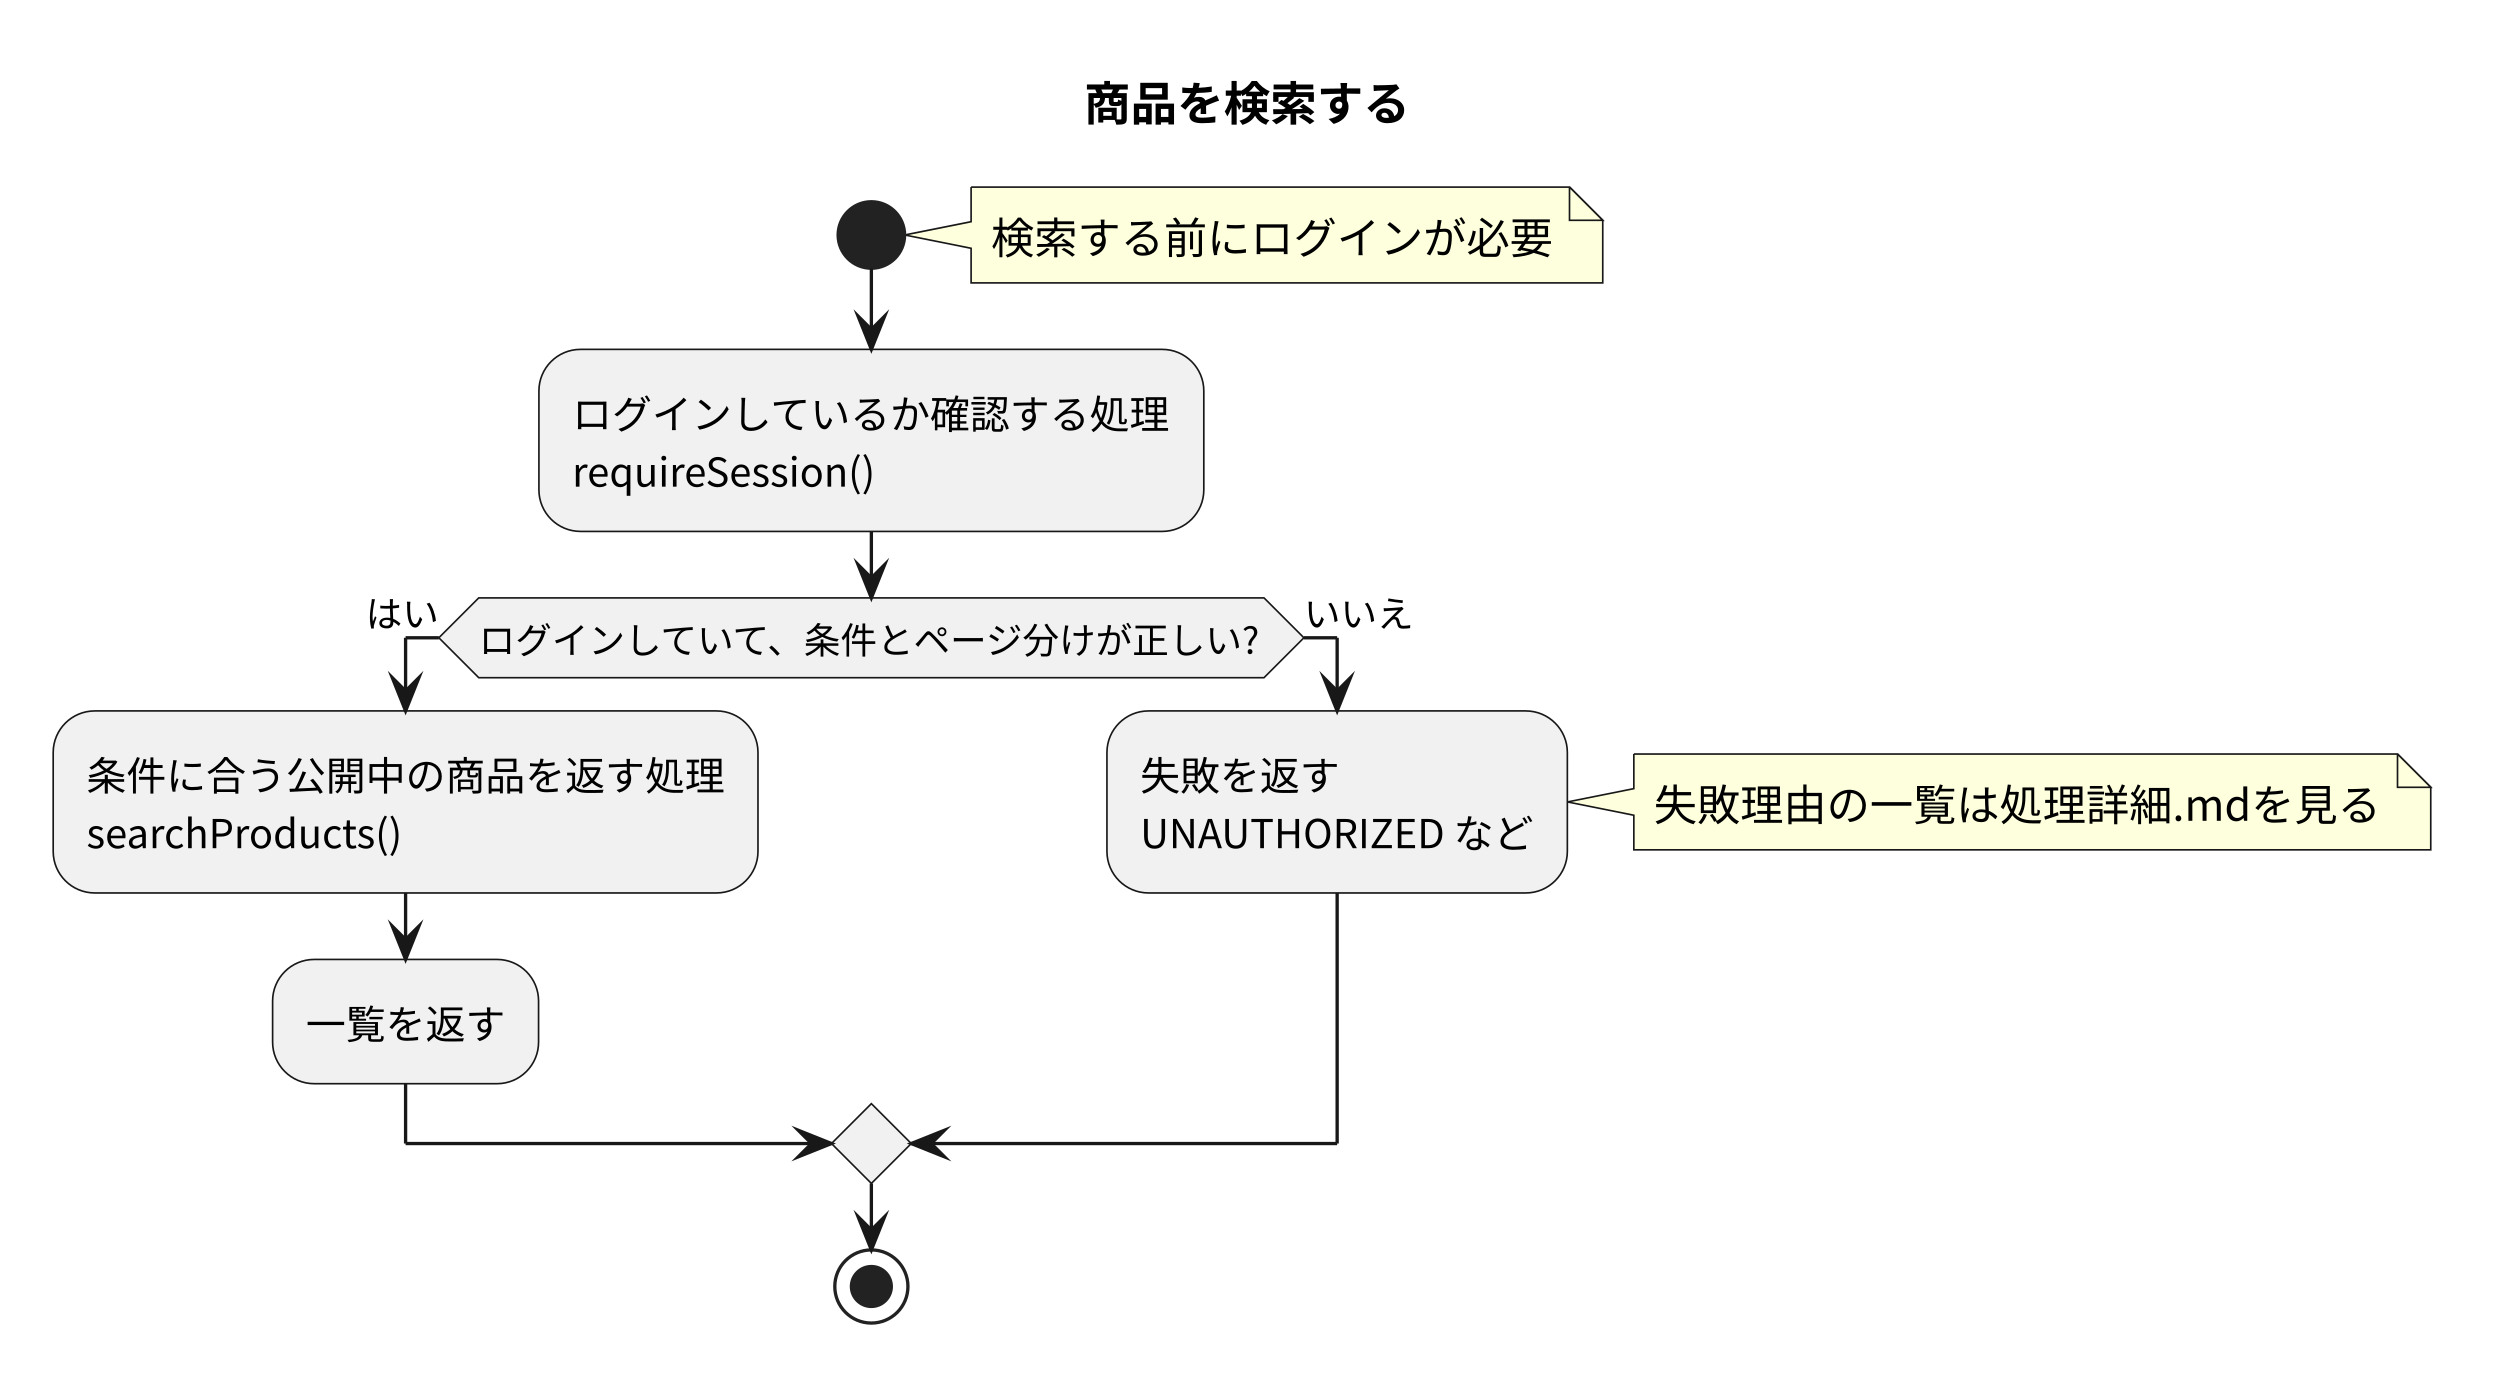
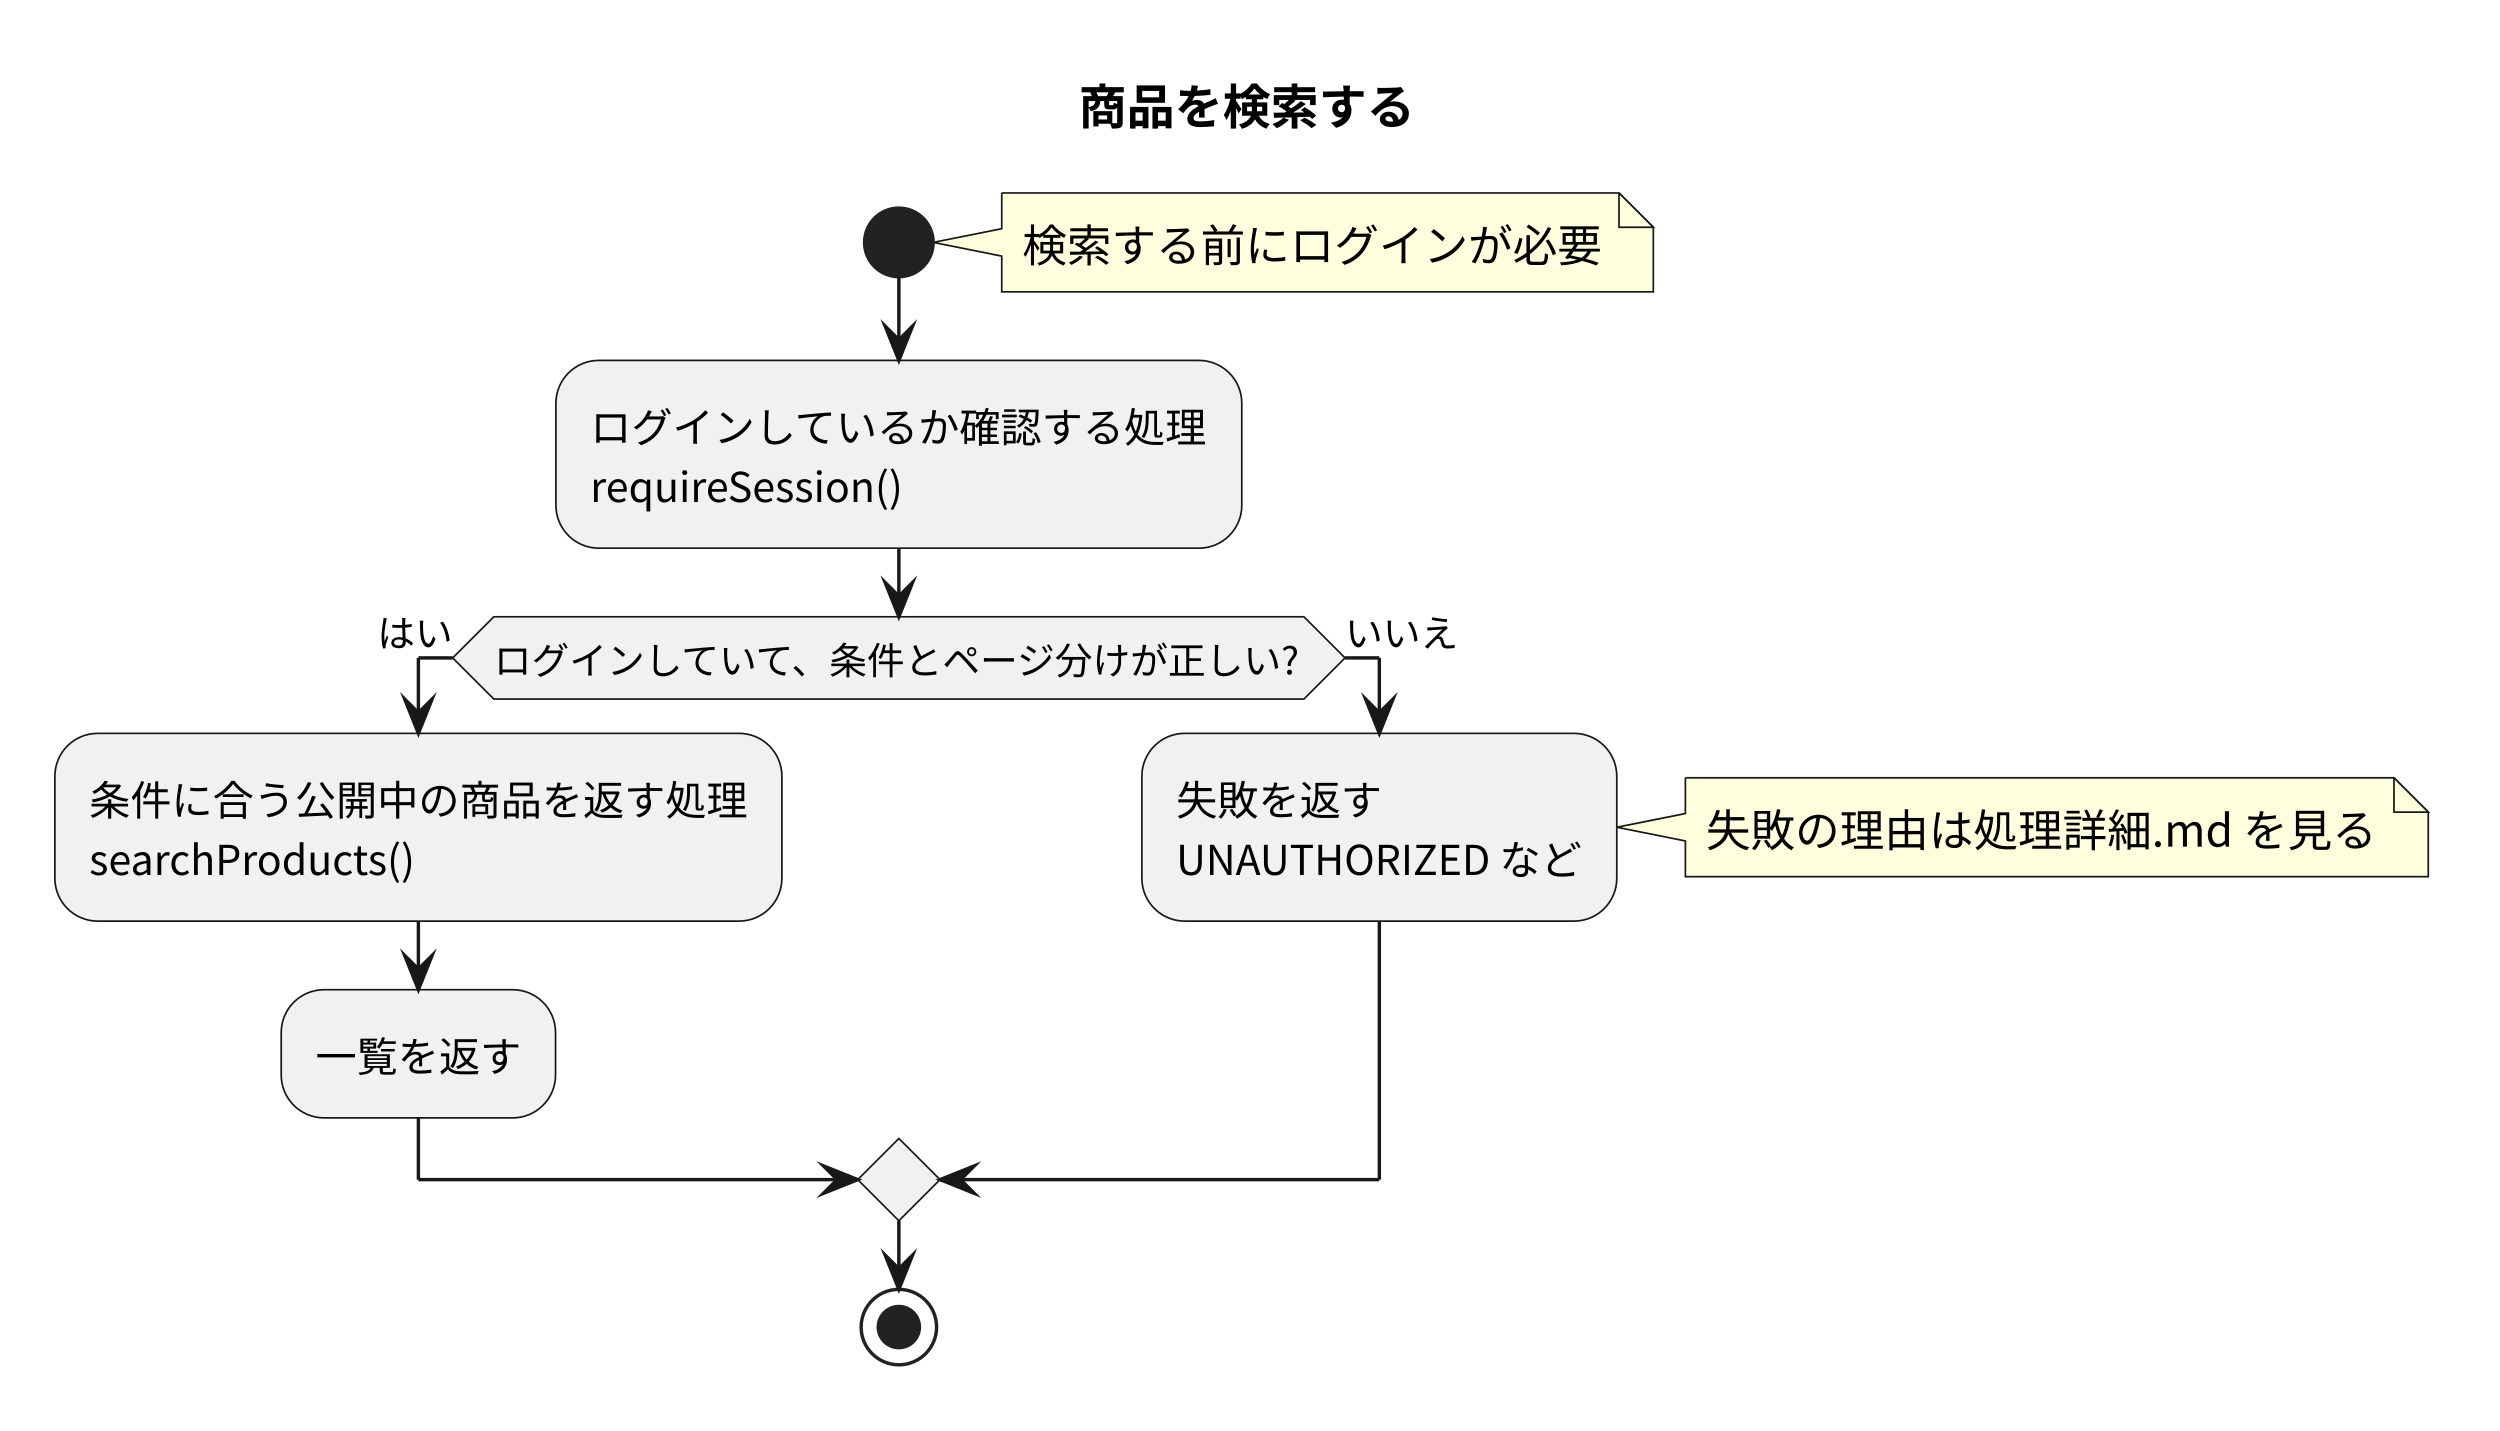
- <svg xmlns="http://www.w3.org/2000/svg" version="1.1" data-diagram-type="ACTIVITY" style="width:752px;height:417px;background:#FFFFFF;" width="752px" height="417px" viewBox="0 0 752 417" zoomAndPan="magnify" preserveAspectRatio="none" contentStyleType="text/css">
+ <svg xmlns="http://www.w3.org/2000/svg" version="1.1" data-diagram-type="ACTIVITY" style="width:729px;height:417px;background:#FFFFFF;" width="729px" height="417px" viewBox="0 0 729 417" zoomAndPan="magnify" preserveAspectRatio="none" contentStyleType="text/css">
  <defs />
  <g font-family="sans-serif" lengthAdjust="spacing">
    <g class="title" data-source-line="7">
-       <text x="326.085" y="36.24" fill="#000" font-size="14" textLength="98" font-weight="700" font-family="'Noto Sans CJK JP'">商品を検索する</text>
+       <text x="314.541" y="36.24" fill="#000" font-size="14" textLength="98" font-weight="700" font-family="'Noto Sans CJK JP'">商品を検索する</text>
    </g>
    <path d="M292.107,56.272 L292.107,66.684 L272.107,70.684 L292.107,74.684 L292.107,85.096 A0,0 0 0 0 292.107,85.096 L482.107,85.096 A0,0 0 0 0 482.107,85.096 L482.107,66.272 L472.107,56.272 L292.107,56.272 A0,0 0 0 0 292.107,56.272" style="stroke:#181818;stroke-width:0.5;" fill="#FEFFDD" />
    <path d="M472.107,56.272 L472.107,66.272 L482.107,66.272 L472.107,56.272" style="stroke:#181818;stroke-width:0.5;" fill="#FEFFDD" />
    <text x="298.107" y="76.352" fill="#000" font-size="13" textLength="169" font-family="'Noto Sans CJK JP'">検索する前にログインが必要</text>
    <ellipse cx="262.107" cy="70.684" rx="10" ry="10" fill="#222" style="stroke:#222;stroke-width:1;" />
    <rect x="162.106" y="105.096" width="200.001" height="54.752" fill="#F1F1F1" style="stroke:#181818;stroke-width:0.5;" rx="12.5" ry="12.5" />
    <text x="172.106" y="129.016" fill="#000" font-size="12" textLength="180.001" font-family="'Noto Sans CJK JP'">ログインしているか確認する処理</text>
    <text x="172.106" y="146.392" fill="#000" font-size="12" textLength="91.669" font-family="'Noto Sans CJK JP'">requireSession()</text>
    <polygon points="144.001,179.848,380.213,179.848,392.213,191.848,380.213,203.848,144.001,203.848,132.001,191.848,144.001,179.848" fill="#F1F1F1" style="stroke:#181818;stroke-width:0.5;stroke-linejoin:miter;stroke-miterlimit:10;" />
    <text x="144.001" y="196.644" fill="#000" font-size="11" textLength="236.212" font-family="'Noto Sans CJK JP'">ログインしていて、条件とページ分けが正しい?</text>
    <text x="110.001" y="188.68" fill="#000" font-size="11" textLength="22" font-family="'Noto Sans CJK JP'">はい</text>
    <text x="392.213" y="188.68" fill="#000" font-size="11" textLength="33" font-family="'Noto Sans CJK JP'">いいえ</text>
    <rect x="16" y="213.848" width="212.001" height="54.752" fill="#F1F1F1" style="stroke:#181818;stroke-width:0.5;" rx="12.5" ry="12.5" />
    <text x="26" y="237.768" fill="#000" font-size="12" textLength="192.001" font-family="'Noto Sans CJK JP'">条件に合う公開中の商品を返す処理</text>
    <text x="26" y="255.144" fill="#000" font-size="12" textLength="95.701" font-family="'Noto Sans CJK JP'">searchProducts()</text>
    <rect x="82.001" y="288.6" width="80" height="37.376" fill="#F1F1F1" style="stroke:#181818;stroke-width:0.5;" rx="12.5" ry="12.5" />
    <text x="92.001" y="312.521" fill="#000" font-size="12" textLength="60" font-family="'Noto Sans CJK JP'">一覧を返す</text>
-     <path d="M491.458,226.812 L491.458,237.224 L471.458,241.224 L491.458,245.224 L491.458,255.636 A0,0 0 0 0 491.458,255.636 L731.17,255.636 A0,0 0 0 0 731.17,255.636 L731.17,236.812 L721.17,226.812 L491.458,226.812 A0,0 0 0 0 491.458,226.812" style="stroke:#181818;stroke-width:0.5;" fill="#FEFFDD" />
-     <path d="M721.17,226.812 L721.17,236.812 L731.17,236.812 L721.17,226.812" style="stroke:#181818;stroke-width:0.5;" fill="#FEFFDD" />
-     <text x="497.458" y="246.892" fill="#000" font-size="13" textLength="218.712" font-family="'Noto Sans CJK JP'">失敗理由の一覧は処理詳細.mdを見る</text>
+     <path d="M491.458,226.812 L491.458,237.224 L471.458,241.224 L491.458,245.224 L491.458,255.636 A0,0 0 0 0 491.458,255.636 L708.082,255.636 A0,0 0 0 0 708.082,255.636 L708.082,236.812 L698.082,226.812 L491.458,226.812 A0,0 0 0 0 491.458,226.812" style="stroke:#181818;stroke-width:0.5;" fill="#FEFFDD" />
+     <path d="M698.082,226.812 L698.082,236.812 L708.082,236.812 L698.082,226.812" style="stroke:#181818;stroke-width:0.5;" fill="#FEFFDD" />
+     <text x="497.458" y="246.892" fill="#000" font-size="13" textLength="195.624" font-family="'Noto Sans CJK JP'">失敗の理由は処理詳細.md を見る</text>
    <rect x="332.969" y="213.848" width="138.489" height="54.752" fill="#F1F1F1" style="stroke:#181818;stroke-width:0.5;" rx="12.5" ry="12.5" />
    <text x="342.969" y="237.768" fill="#000" font-size="12" textLength="60" font-family="'Noto Sans CJK JP'">失敗を返す</text>
    <text x="342.969" y="255.144" fill="#000" font-size="12" textLength="118.489" font-family="'Noto Sans CJK JP'">UNAUTHORIZED など</text>
    <polygon points="262.107,331.977,274.107,343.977,262.107,355.977,250.107,343.977,262.107,331.977" fill="#F1F1F1" style="stroke:#181818;stroke-width:0.5;stroke-linejoin:miter;stroke-miterlimit:10;" />
    <ellipse cx="262.107" cy="386.977" rx="11" ry="11" fill="none" style="stroke:#222;stroke-width:1;" />
    <ellipse cx="262.107" cy="386.977" rx="6" ry="6" fill="#222" style="stroke:#222;stroke-width:1;" />
    <line x1="262.107" y1="80.684" x2="262.107" y2="105.096" style="stroke:#181818;stroke-width:1;" />
    <polygon points="258.107,95.096,262.107,105.096,266.107,95.096,262.107,99.096" fill="#181818" style="stroke:#181818;stroke-width:1;stroke-linejoin:miter;stroke-miterlimit:10;" />
    <line x1="122.001" y1="268.6" x2="122.001" y2="288.6" style="stroke:#181818;stroke-width:1;" />
    <polygon points="118.001,278.6,122.001,288.6,126.001,278.6,122.001,282.6" fill="#181818" style="stroke:#181818;stroke-width:1;stroke-linejoin:miter;stroke-miterlimit:10;" />
    <line x1="132.001" y1="191.848" x2="122.001" y2="191.848" style="stroke:#181818;stroke-width:1;" />
    <line x1="122.001" y1="191.848" x2="122.001" y2="213.848" style="stroke:#181818;stroke-width:1;" />
    <polygon points="118.001,203.848,122.001,213.848,126.001,203.848,122.001,207.848" fill="#181818" style="stroke:#181818;stroke-width:1;stroke-linejoin:miter;stroke-miterlimit:10;" />
    <line x1="392.213" y1="191.848" x2="402.213" y2="191.848" style="stroke:#181818;stroke-width:1;" />
    <line x1="402.213" y1="191.848" x2="402.213" y2="213.848" style="stroke:#181818;stroke-width:1;" />
    <polygon points="398.213,203.848,402.213,213.848,406.213,203.848,402.213,207.848" fill="#181818" style="stroke:#181818;stroke-width:1;stroke-linejoin:miter;stroke-miterlimit:10;" />
    <line x1="122.001" y1="325.977" x2="122.001" y2="343.977" style="stroke:#181818;stroke-width:1;" />
    <line x1="122.001" y1="343.977" x2="250.107" y2="343.977" style="stroke:#181818;stroke-width:1;" />
    <polygon points="240.107,339.977,250.107,343.977,240.107,347.977,244.107,343.977" fill="#181818" style="stroke:#181818;stroke-width:1;stroke-linejoin:miter;stroke-miterlimit:10;" />
    <line x1="402.213" y1="268.6" x2="402.213" y2="343.977" style="stroke:#181818;stroke-width:1;" />
    <line x1="402.213" y1="343.977" x2="274.107" y2="343.977" style="stroke:#181818;stroke-width:1;" />
    <polygon points="284.107,339.977,274.107,343.977,284.107,347.977,280.107,343.977" fill="#181818" style="stroke:#181818;stroke-width:1;stroke-linejoin:miter;stroke-miterlimit:10;" />
    <line x1="262.107" y1="159.848" x2="262.107" y2="179.848" style="stroke:#181818;stroke-width:1;" />
    <polygon points="258.107,169.848,262.107,179.848,266.107,169.848,262.107,173.848" fill="#181818" style="stroke:#181818;stroke-width:1;stroke-linejoin:miter;stroke-miterlimit:10;" />
    <line x1="262.107" y1="355.977" x2="262.107" y2="375.977" style="stroke:#181818;stroke-width:1;" />
    <polygon points="258.107,365.977,262.107,375.977,266.107,365.977,262.107,369.977" fill="#181818" style="stroke:#181818;stroke-width:1;stroke-linejoin:miter;stroke-miterlimit:10;" />
  </g>
</svg>
